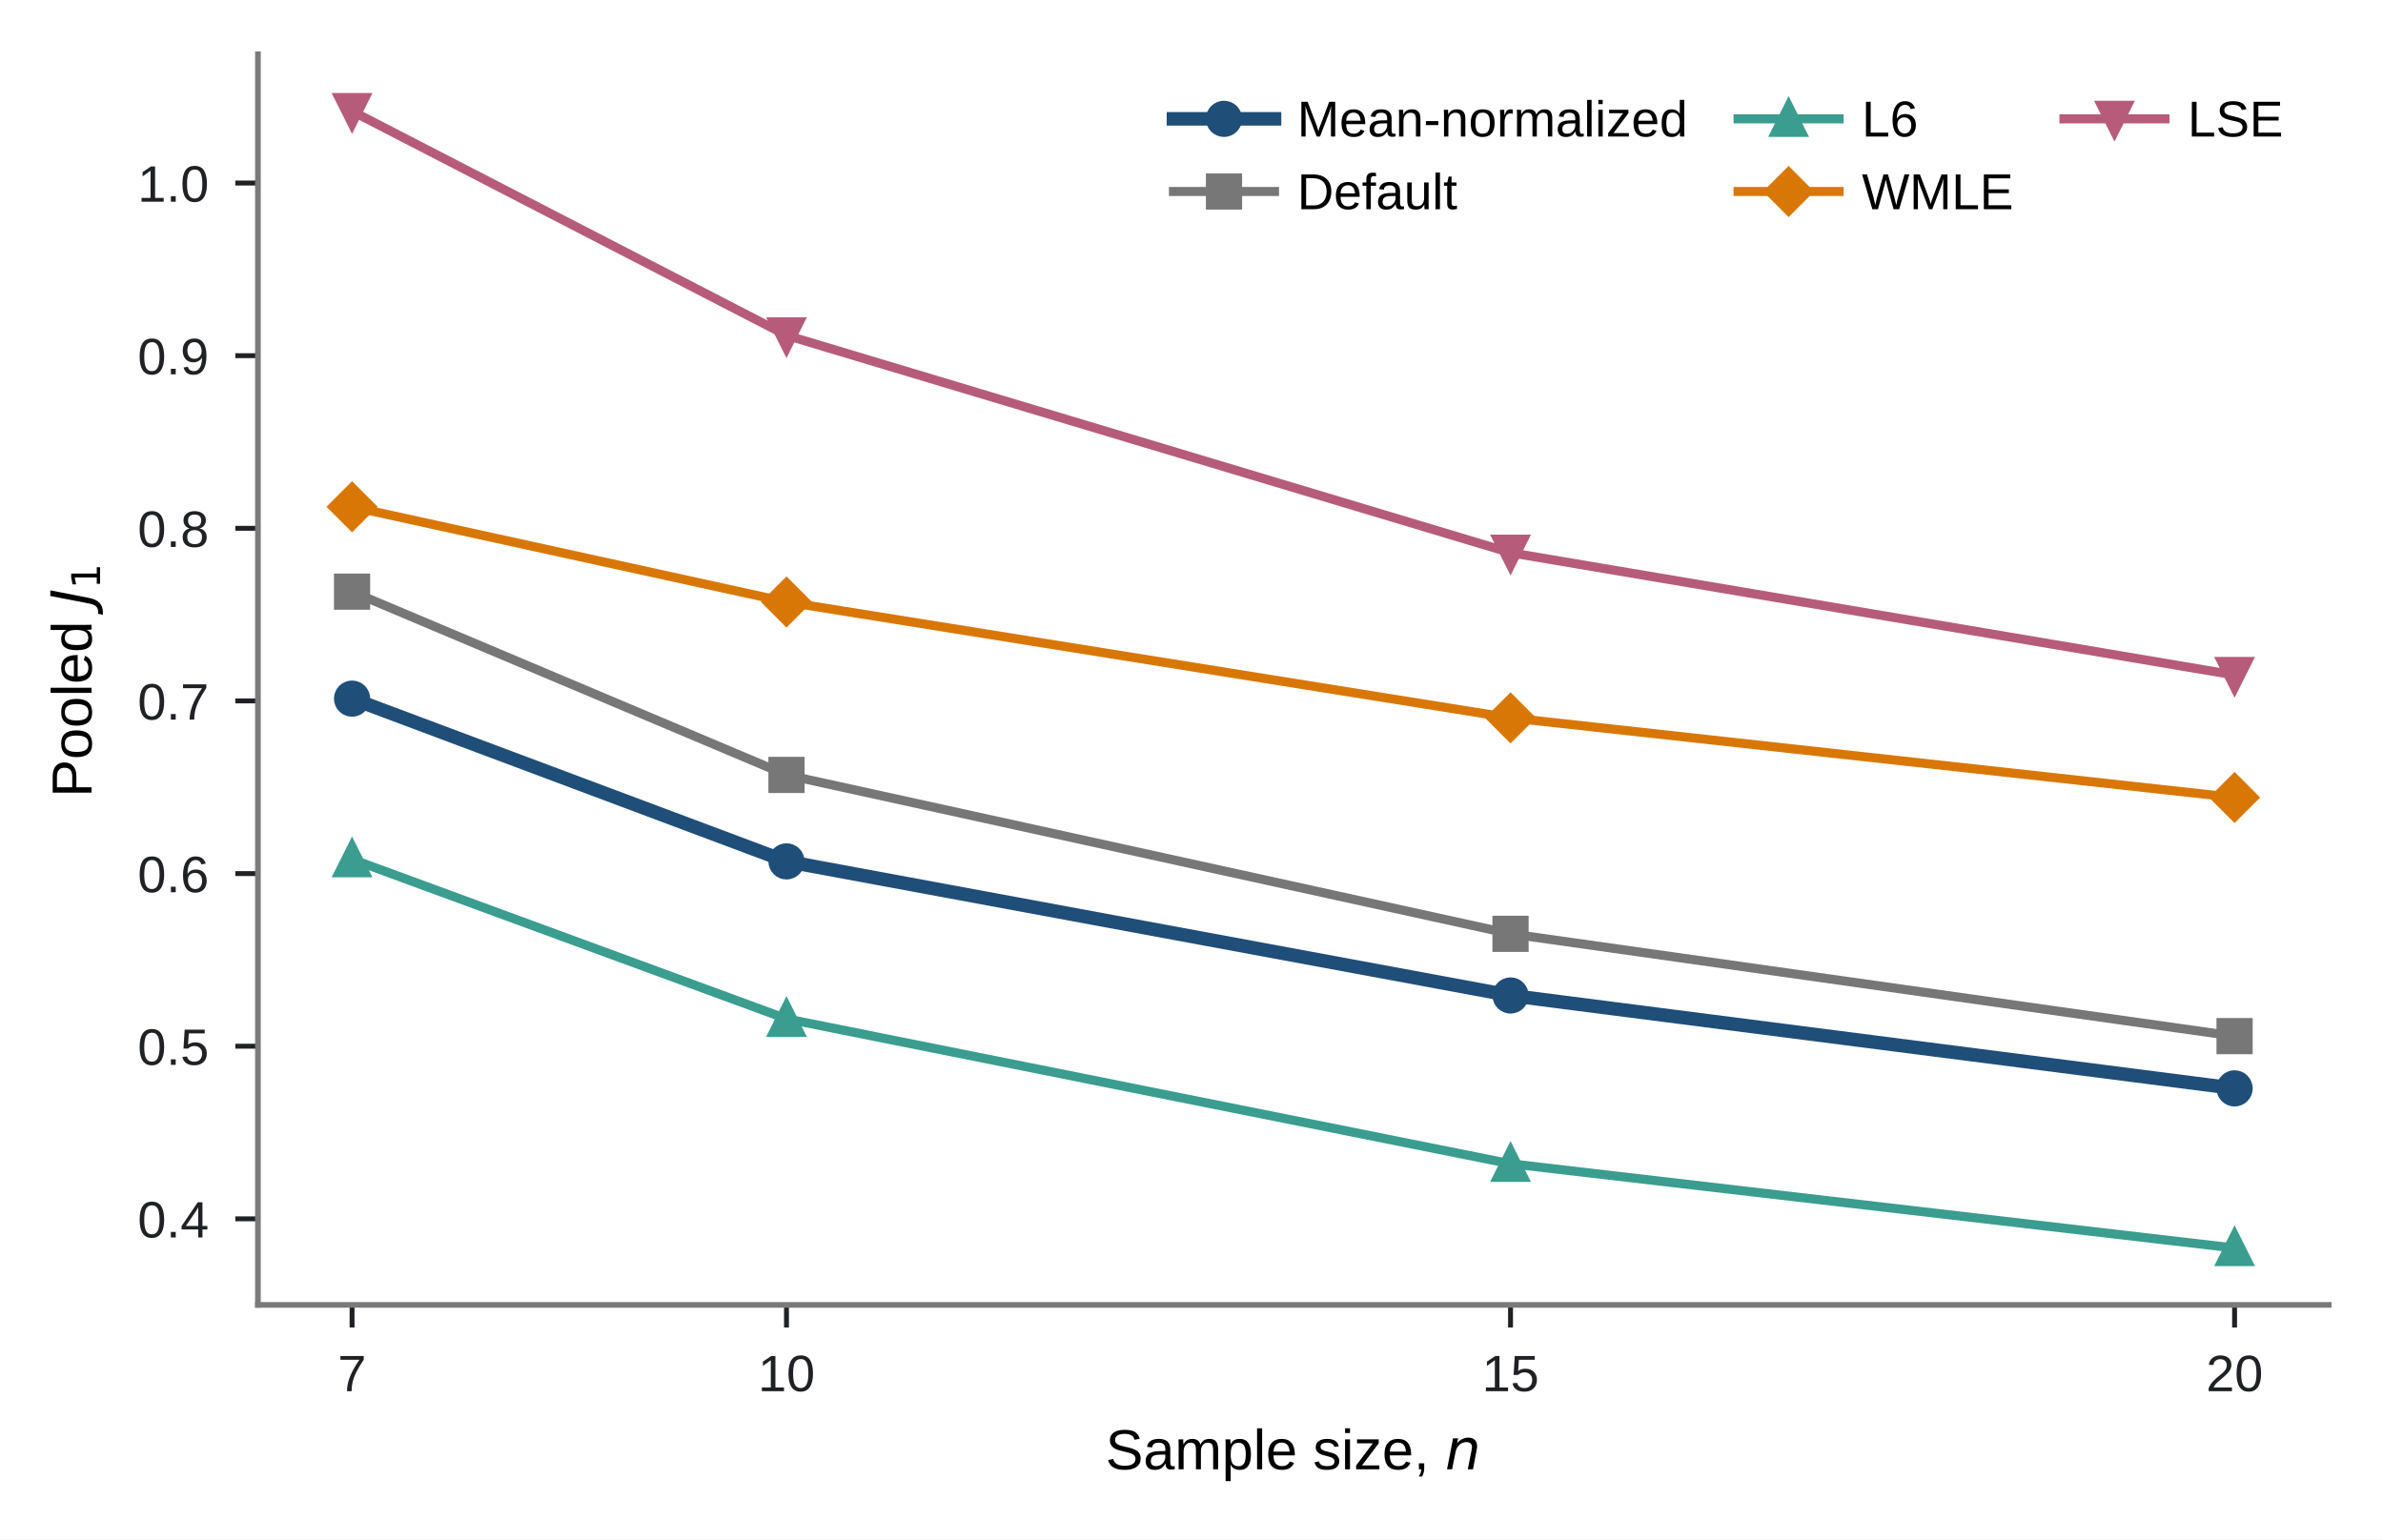
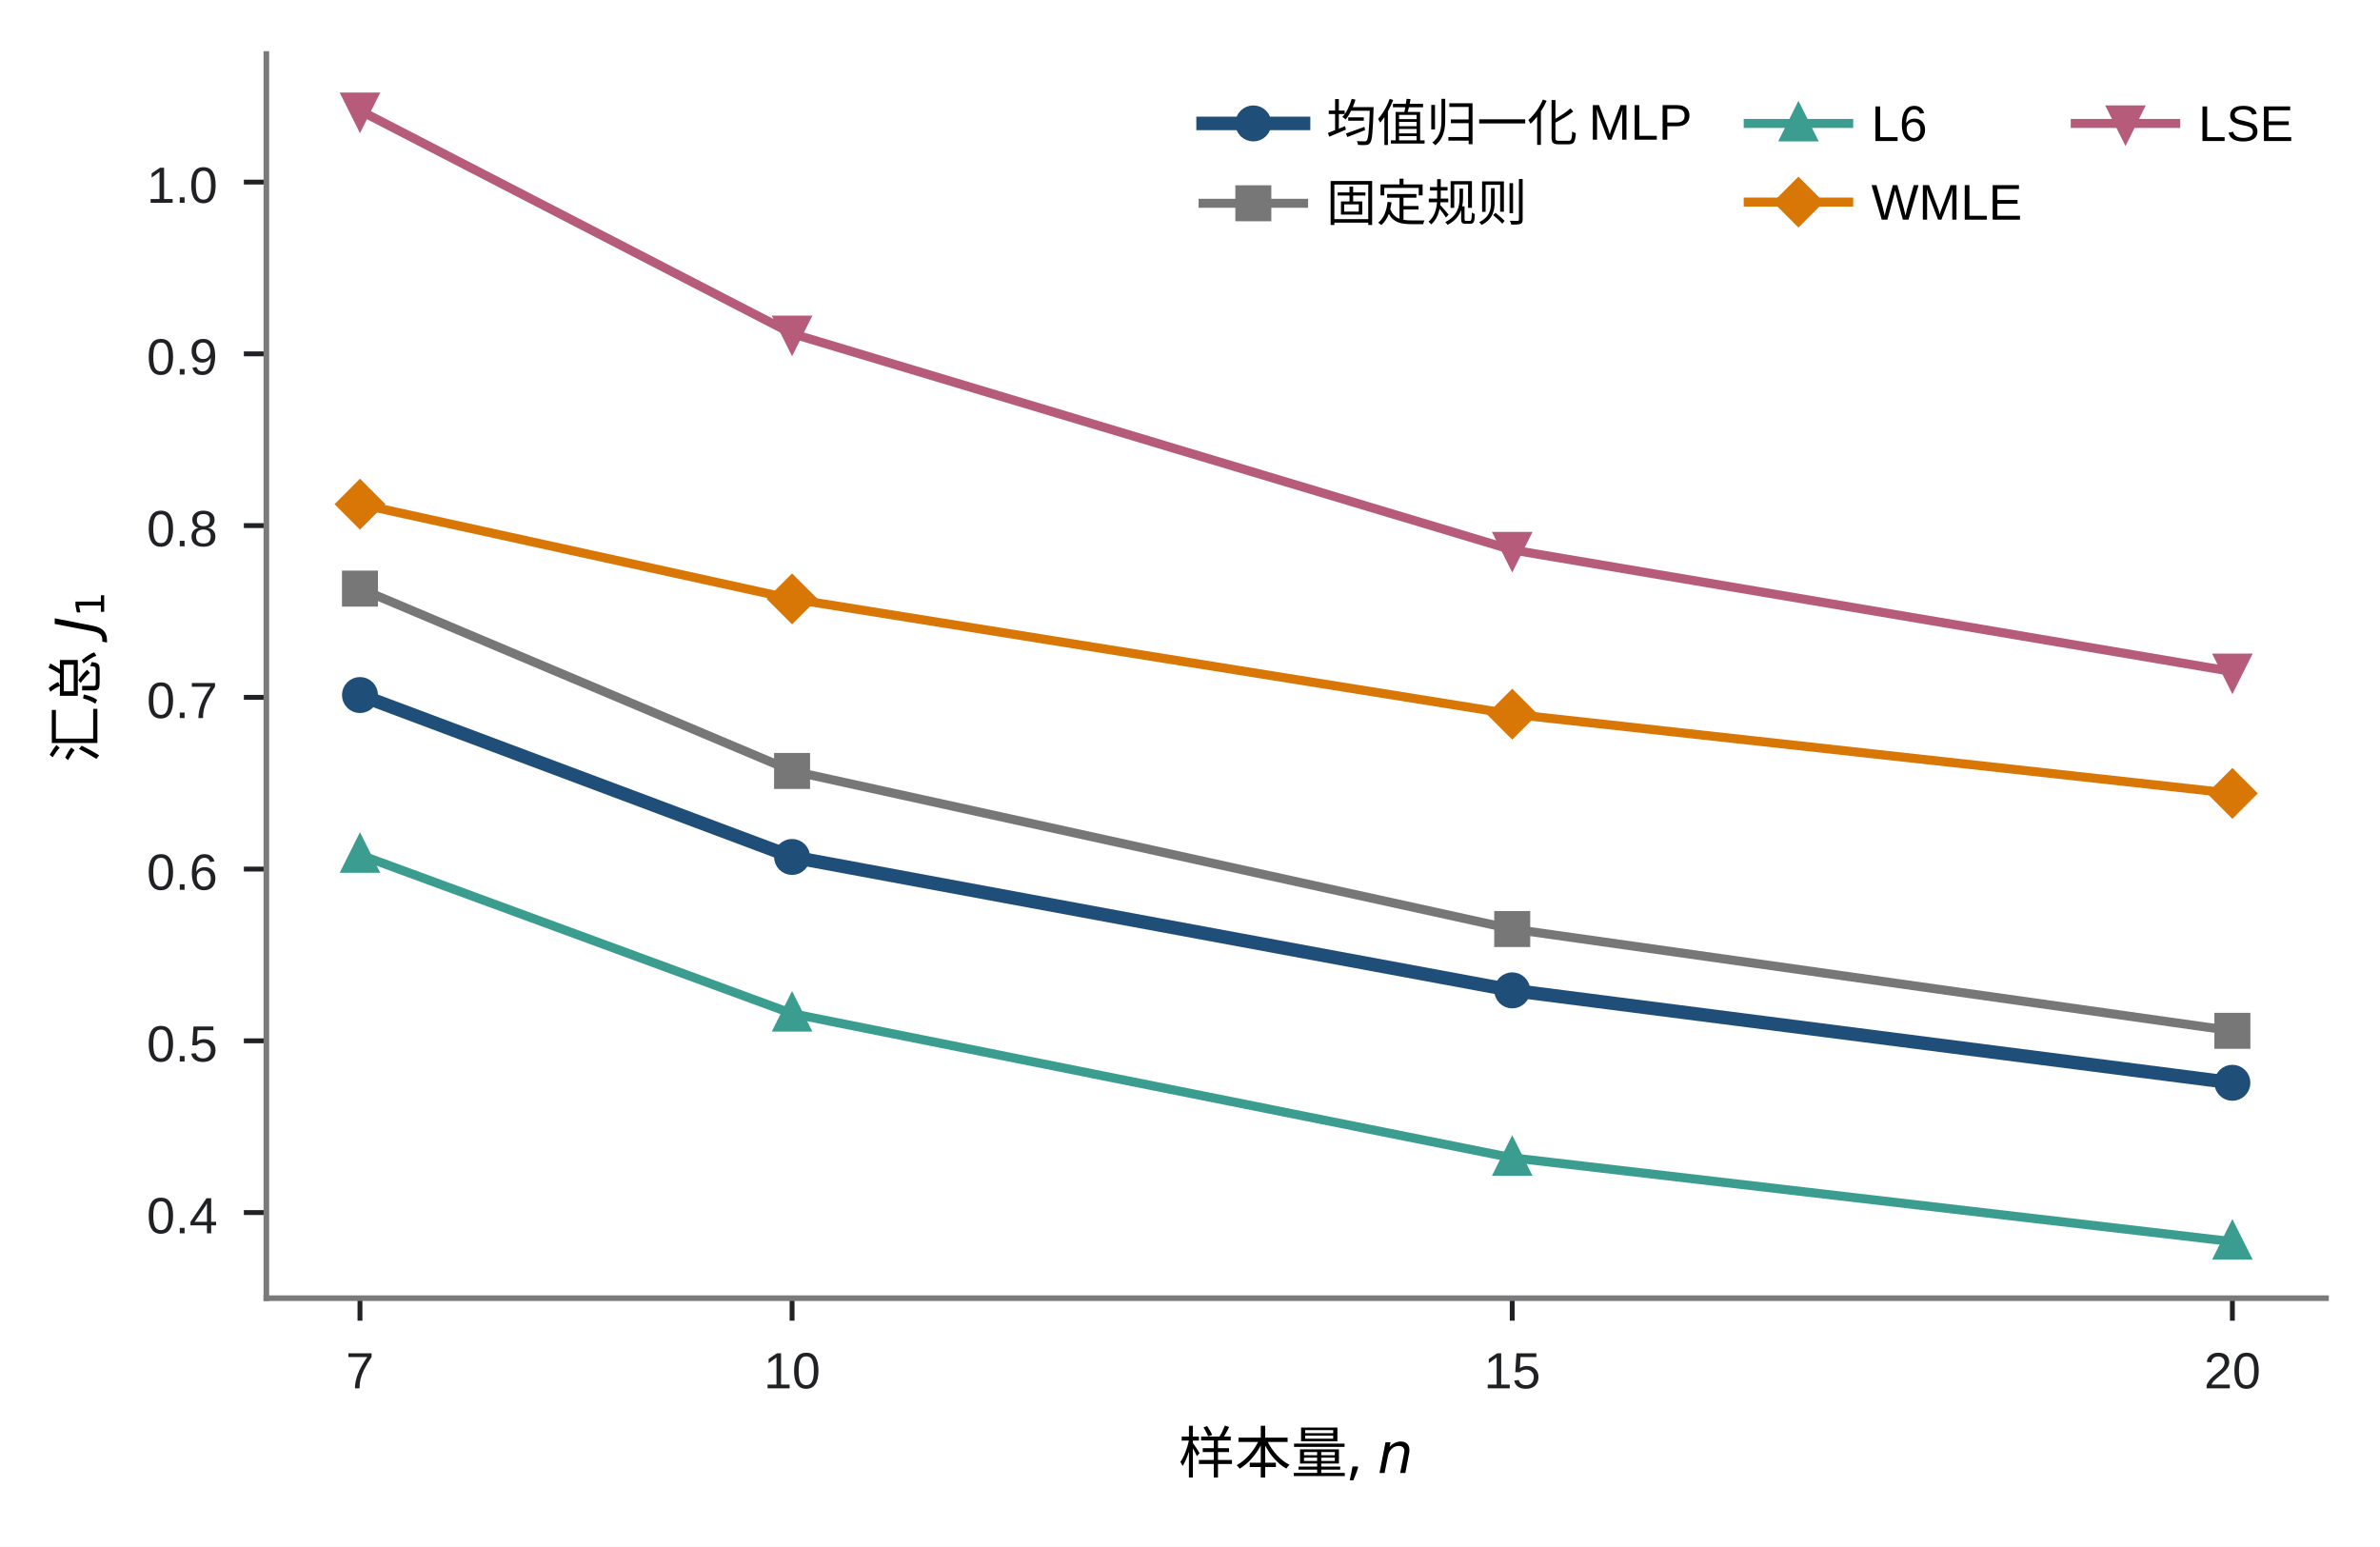
- <svg xmlns="http://www.w3.org/2000/svg" xmlns:xlink="http://www.w3.org/1999/xlink" width="316.012pt" height="204.218pt" viewBox="0 0 316.012 204.218" version="1.1">
+ <svg xmlns="http://www.w3.org/2000/svg" xmlns:xlink="http://www.w3.org/1999/xlink" width="317.319pt" height="206.229pt" viewBox="0 0 317.319 206.229" version="1.1">
  <defs>
    <style type="text/css">*{stroke-linejoin: round; stroke-linecap: butt}</style>
  </defs>
  <g id="figure_1">
    <g id="patch_1">
-       <path d="M 0 204.218 L 316.012 204.218 L 316.012 0 L 0 0 z " style="fill: #ffffff" />
+       <path d="M 0 206.229 L 317.319 206.229 L 317.319 0 L 0 0 z " style="fill: #ffffff" />
    </g>
    <g id="axes_1">
      <g id="patch_2">
-         <path d="M 34.205 173.083 L 308.812 173.083 L 308.812 7.2 L 34.205 7.2 z " style="fill: #ffffff" />
+         <path d="M 35.513 173.083 L 310.119 173.083 L 310.119 7.2 L 35.513 7.2 z " style="fill: #ffffff" />
      </g>
      <g id="matplotlib.axis_1">
        <g id="xtick_1">
          <g id="line2d_1">
            <defs>
-               <path id="m6850763431" d="M 0 0 L 0 3 " style="stroke: #202124; stroke-width: 0.65" />
+               <path id="m4ae55825b3" d="M 0 0 L 0 3 " style="stroke: #202124; stroke-width: 0.65" />
            </defs>
            <g>
-               <use xlink:href="#m6850763431" x="46.687" y="173.083" style="fill: #202124; stroke: #202124; stroke-width: 0.65" />
+               <use xlink:href="#m4ae55825b3" x="47.995" y="173.083" style="fill: #202124; stroke: #202124; stroke-width: 0.65" />
            </g>
          </g>
          <g id="text_1">
-             <text style="font-size: 6.8px; font-family: 'Arial', 'Helvetica', 'Microsoft YaHei', 'DejaVu Sans', sans-serif; text-anchor: middle; fill: #202124" x="46.687" y="184.534" transform="rotate(-0 46.68747 184.5341)">7</text>
+             <text style="font-size: 6.8px; font-family: 'Microsoft YaHei', 'Arial', 'DejaVu Sans', sans-serif; text-anchor: middle; fill: #202124" x="47.995" y="185.105" transform="rotate(-0 47.99518 185.1051)">7</text>
          </g>
        </g>
        <g id="xtick_2">
          <g id="line2d_2">
            <g>
-               <use xlink:href="#m6850763431" x="104.297" y="173.083" style="fill: #202124; stroke: #202124; stroke-width: 0.65" />
+               <use xlink:href="#m4ae55825b3" x="105.605" y="173.083" style="fill: #202124; stroke: #202124; stroke-width: 0.65" />
            </g>
          </g>
          <g id="text_2">
-             <text style="font-size: 6.8px; font-family: 'Arial', 'Helvetica', 'Microsoft YaHei', 'DejaVu Sans', sans-serif; text-anchor: middle; fill: #202124" x="104.297" y="184.534" transform="rotate(-0 104.2972 184.5341)">10</text>
+             <text style="font-size: 6.8px; font-family: 'Microsoft YaHei', 'Arial', 'DejaVu Sans', sans-serif; text-anchor: middle; fill: #202124" x="105.605" y="185.105" transform="rotate(-0 105.6049 185.1051)">10</text>
          </g>
        </g>
        <g id="xtick_3">
          <g id="line2d_3">
            <g>
-               <use xlink:href="#m6850763431" x="200.313" y="173.083" style="fill: #202124; stroke: #202124; stroke-width: 0.65" />
+               <use xlink:href="#m4ae55825b3" x="201.621" y="173.083" style="fill: #202124; stroke: #202124; stroke-width: 0.65" />
            </g>
          </g>
          <g id="text_3">
-             <text style="font-size: 6.8px; font-family: 'Arial', 'Helvetica', 'Microsoft YaHei', 'DejaVu Sans', sans-serif; text-anchor: middle; fill: #202124" x="200.313" y="184.534" transform="rotate(-0 200.3134 184.5341)">15</text>
+             <text style="font-size: 6.8px; font-family: 'Microsoft YaHei', 'Arial', 'DejaVu Sans', sans-serif; text-anchor: middle; fill: #202124" x="201.621" y="185.105" transform="rotate(-0 201.6211 185.1051)">15</text>
          </g>
        </g>
        <g id="xtick_4">
          <g id="line2d_4">
            <g>
-               <use xlink:href="#m6850763431" x="296.33" y="173.083" style="fill: #202124; stroke: #202124; stroke-width: 0.65" />
+               <use xlink:href="#m4ae55825b3" x="297.637" y="173.083" style="fill: #202124; stroke: #202124; stroke-width: 0.65" />
            </g>
          </g>
          <g id="text_4">
-             <text style="font-size: 6.8px; font-family: 'Arial', 'Helvetica', 'Microsoft YaHei', 'DejaVu Sans', sans-serif; text-anchor: middle; fill: #202124" x="296.33" y="184.534" transform="rotate(-0 296.3296 184.5341)">20</text>
+             <text style="font-size: 6.8px; font-family: 'Microsoft YaHei', 'Arial', 'DejaVu Sans', sans-serif; text-anchor: middle; fill: #202124" x="297.637" y="185.105" transform="rotate(-0 297.6373 185.1051)">20</text>
          </g>
        </g>
        <g id="text_5">
-           <g transform="translate(146.6085 195.4401)">
+           <g transform="translate(157.1412 197.1284)">
            <text>
-               <tspan x="0" y="-0.547" style="font-size: 7.5px; font-family: 'Arial'">S</tspan>
-               <tspan x="5.002" y="-0.547" style="font-size: 7.5px; font-family: 'Arial'">a</tspan>
-               <tspan x="9.174" y="-0.547" style="font-size: 7.5px; font-family: 'Arial'">m</tspan>
-               <tspan x="15.421" y="-0.547" style="font-size: 7.5px; font-family: 'Arial'">p</tspan>
-               <tspan x="19.592" y="-0.547" style="font-size: 7.5px; font-family: 'Arial'">l</tspan>
-               <tspan x="21.259" y="-0.547" style="font-size: 7.5px; font-family: 'Arial'">e</tspan>
-               <tspan x="25.43" y="-0.547" style="font-size: 7.5px; font-family: 'Arial'"> </tspan>
-               <tspan x="27.513" y="-0.547" style="font-size: 7.5px; font-family: 'Arial'">s</tspan>
-               <tspan x="31.263" y="-0.547" style="font-size: 7.5px; font-family: 'Arial'">i</tspan>
-               <tspan x="32.93" y="-0.547" style="font-size: 7.5px; font-family: 'Arial'">z</tspan>
-               <tspan x="36.68" y="-0.547" style="font-size: 7.5px; font-family: 'Arial'">e</tspan>
-               <tspan x="40.851" y="-0.547" style="font-size: 7.5px; font-family: 'Arial'">,</tspan>
-               <tspan x="42.935" y="-0.547" style="font-size: 7.5px; font-family: 'Arial'"> </tspan>
-               <tspan x="45.018" y="-0.547" style="font-style: oblique; font-size: 7.5px; font-family: 'DejaVu Sans'">n</tspan>
+               <tspan x="0" y="-0.734" style="font-size: 7.5px; font-family: 'Microsoft YaHei'">样</tspan>
+               <tspan x="7.5" y="-0.734" style="font-size: 7.5px; font-family: 'Microsoft YaHei'">本</tspan>
+               <tspan x="15" y="-0.734" style="font-size: 7.5px; font-family: 'Microsoft YaHei'">量</tspan>
+               <tspan x="22.5" y="-0.734" style="font-size: 7.5px; font-family: 'Microsoft YaHei'">,</tspan>
+               <tspan x="24.305" y="-0.734" style="font-size: 7.5px; font-family: 'Microsoft YaHei'"> </tspan>
+               <tspan x="26.525" y="-0.734" style="font-style: oblique; font-size: 7.5px; font-family: 'DejaVu Sans'">n</tspan>
            </text>
          </g>
        </g>
      </g>
      <g id="matplotlib.axis_2">
        <g id="ytick_1">
          <g id="line2d_5">
            <defs>
-               <path id="me2bc3b535b" d="M 0 0 L -3 0 " style="stroke: #202124; stroke-width: 0.65" />
+               <path id="m65adeda0c5" d="M 0 0 L -3 0 " style="stroke: #202124; stroke-width: 0.65" />
            </defs>
            <g>
-               <use xlink:href="#me2bc3b535b" x="34.205" y="161.67" style="fill: #202124; stroke: #202124; stroke-width: 0.65" />
+               <use xlink:href="#m65adeda0c5" x="35.513" y="161.67" style="fill: #202124; stroke: #202124; stroke-width: 0.65" />
            </g>
          </g>
          <g id="text_6">
-             <text style="font-size: 6.8px; font-family: 'Arial', 'Helvetica', 'Microsoft YaHei', 'DejaVu Sans', sans-serif; text-anchor: end; fill: #202124" x="27.705" y="164.145" transform="rotate(-0 27.70537 164.145)">0.4</text>
+             <text style="font-size: 6.8px; font-family: 'Microsoft YaHei', 'Arial', 'DejaVu Sans', sans-serif; text-anchor: end; fill: #202124" x="29.013" y="164.431" transform="rotate(-0 29.01307 164.4305)">0.4</text>
          </g>
        </g>
        <g id="ytick_2">
          <g id="line2d_6">
            <g>
-               <use xlink:href="#me2bc3b535b" x="34.205" y="138.771" style="fill: #202124; stroke: #202124; stroke-width: 0.65" />
+               <use xlink:href="#m65adeda0c5" x="35.513" y="138.771" style="fill: #202124; stroke: #202124; stroke-width: 0.65" />
            </g>
          </g>
          <g id="text_7">
-             <text style="font-size: 6.8px; font-family: 'Arial', 'Helvetica', 'Microsoft YaHei', 'DejaVu Sans', sans-serif; text-anchor: end; fill: #202124" x="27.705" y="141.246" transform="rotate(-0 27.70537 141.2464)">0.5</text>
+             <text style="font-size: 6.8px; font-family: 'Microsoft YaHei', 'Arial', 'DejaVu Sans', sans-serif; text-anchor: end; fill: #202124" x="29.013" y="141.532" transform="rotate(-0 29.01307 141.532)">0.5</text>
          </g>
        </g>
        <g id="ytick_3">
          <g id="line2d_7">
            <g>
-               <use xlink:href="#me2bc3b535b" x="34.205" y="115.873" style="fill: #202124; stroke: #202124; stroke-width: 0.65" />
+               <use xlink:href="#m65adeda0c5" x="35.513" y="115.873" style="fill: #202124; stroke: #202124; stroke-width: 0.65" />
            </g>
          </g>
          <g id="text_8">
-             <text style="font-size: 6.8px; font-family: 'Arial', 'Helvetica', 'Microsoft YaHei', 'DejaVu Sans', sans-serif; text-anchor: end; fill: #202124" x="27.705" y="118.348" transform="rotate(-0 27.70537 118.3479)">0.6</text>
+             <text style="font-size: 6.8px; font-family: 'Microsoft YaHei', 'Arial', 'DejaVu Sans', sans-serif; text-anchor: end; fill: #202124" x="29.013" y="118.633" transform="rotate(-0 29.01307 118.6334)">0.6</text>
          </g>
        </g>
        <g id="ytick_4">
          <g id="line2d_8">
            <g>
-               <use xlink:href="#me2bc3b535b" x="34.205" y="92.974" style="fill: #202124; stroke: #202124; stroke-width: 0.65" />
+               <use xlink:href="#m65adeda0c5" x="35.513" y="92.974" style="fill: #202124; stroke: #202124; stroke-width: 0.65" />
            </g>
          </g>
          <g id="text_9">
-             <text style="font-size: 6.8px; font-family: 'Arial', 'Helvetica', 'Microsoft YaHei', 'DejaVu Sans', sans-serif; text-anchor: end; fill: #202124" x="27.705" y="95.449" transform="rotate(-0 27.70537 95.44934)">0.7</text>
+             <text style="font-size: 6.8px; font-family: 'Microsoft YaHei', 'Arial', 'DejaVu Sans', sans-serif; text-anchor: end; fill: #202124" x="29.013" y="95.735" transform="rotate(-0 29.01307 95.73488)">0.7</text>
          </g>
        </g>
        <g id="ytick_5">
          <g id="line2d_9">
            <g>
-               <use xlink:href="#me2bc3b535b" x="34.205" y="70.075" style="fill: #202124; stroke: #202124; stroke-width: 0.65" />
+               <use xlink:href="#m65adeda0c5" x="35.513" y="70.075" style="fill: #202124; stroke: #202124; stroke-width: 0.65" />
            </g>
          </g>
          <g id="text_10">
-             <text style="font-size: 6.8px; font-family: 'Arial', 'Helvetica', 'Microsoft YaHei', 'DejaVu Sans', sans-serif; text-anchor: end; fill: #202124" x="27.705" y="72.551" transform="rotate(-0 27.70537 72.55079)">0.8</text>
+             <text style="font-size: 6.8px; font-family: 'Microsoft YaHei', 'Arial', 'DejaVu Sans', sans-serif; text-anchor: end; fill: #202124" x="29.013" y="72.836" transform="rotate(-0 29.01307 72.83633)">0.8</text>
          </g>
        </g>
        <g id="ytick_6">
          <g id="line2d_10">
            <g>
-               <use xlink:href="#me2bc3b535b" x="34.205" y="47.177" style="fill: #202124; stroke: #202124; stroke-width: 0.65" />
+               <use xlink:href="#m65adeda0c5" x="35.513" y="47.177" style="fill: #202124; stroke: #202124; stroke-width: 0.65" />
            </g>
          </g>
          <g id="text_11">
-             <text style="font-size: 6.8px; font-family: 'Arial', 'Helvetica', 'Microsoft YaHei', 'DejaVu Sans', sans-serif; text-anchor: end; fill: #202124" x="27.705" y="49.652" transform="rotate(-0 27.70537 49.65223)">0.9</text>
+             <text style="font-size: 6.8px; font-family: 'Microsoft YaHei', 'Arial', 'DejaVu Sans', sans-serif; text-anchor: end; fill: #202124" x="29.013" y="49.938" transform="rotate(-0 29.01307 49.93778)">0.9</text>
          </g>
        </g>
        <g id="ytick_7">
          <g id="line2d_11">
            <g>
-               <use xlink:href="#me2bc3b535b" x="34.205" y="24.278" style="fill: #202124; stroke: #202124; stroke-width: 0.65" />
+               <use xlink:href="#m65adeda0c5" x="35.513" y="24.278" style="fill: #202124; stroke: #202124; stroke-width: 0.65" />
            </g>
          </g>
          <g id="text_12">
-             <text style="font-size: 6.8px; font-family: 'Arial', 'Helvetica', 'Microsoft YaHei', 'DejaVu Sans', sans-serif; text-anchor: end; fill: #202124" x="27.705" y="26.754" transform="rotate(-0 27.70537 26.75368)">1.0</text>
+             <text style="font-size: 6.8px; font-family: 'Microsoft YaHei', 'Arial', 'DejaVu Sans', sans-serif; text-anchor: end; fill: #202124" x="29.013" y="27.039" transform="rotate(-0 29.01307 27.03923)">1.0</text>
          </g>
        </g>
        <g id="text_13">
-           <g transform="translate(12.675 105.7417) rotate(-90)">
+           <g transform="translate(13.5 101.6542) rotate(-90)">
            <text>
-               <tspan x="0" y="-0.531" style="font-size: 7.5px; font-family: 'Arial'">P</tspan>
-               <tspan x="5.002" y="-0.531" style="font-size: 7.5px; font-family: 'Arial'">o</tspan>
-               <tspan x="9.174" y="-0.531" style="font-size: 7.5px; font-family: 'Arial'">o</tspan>
-               <tspan x="13.345" y="-0.531" style="font-size: 7.5px; font-family: 'Arial'">l</tspan>
-               <tspan x="15.011" y="-0.531" style="font-size: 7.5px; font-family: 'Arial'">e</tspan>
-               <tspan x="19.182" y="-0.531" style="font-size: 7.5px; font-family: 'Arial'">d</tspan>
-               <tspan x="23.353" y="-0.531" style="font-size: 7.5px; font-family: 'Arial'"> </tspan>
-               <tspan x="25.437" y="-0.531" style="font-style: oblique; font-size: 7.5px; font-family: 'DejaVu Sans'">J</tspan>
-               <tspan x="27.649" y="0.594" style="font-size: 5.25px; font-family: 'DejaVu Sans'">1</tspan>
+               <tspan x="0" y="-0.734" style="font-size: 7.5px; font-family: 'Microsoft YaHei'">汇</tspan>
+               <tspan x="7.5" y="-0.734" style="font-size: 7.5px; font-family: 'Microsoft YaHei'">总</tspan>
+               <tspan x="15" y="-0.734" style="font-size: 7.5px; font-family: 'Microsoft YaHei'"> </tspan>
+               <tspan x="17.219" y="-0.734" style="font-style: oblique; font-size: 7.5px; font-family: 'DejaVu Sans'">J</tspan>
+               <tspan x="19.431" y="0.391" style="font-size: 5.25px; font-family: 'DejaVu Sans'">1</tspan>
            </text>
          </g>
        </g>
      </g>
      <g id="line2d_12">
-         <path d="M 46.687 92.668 L 104.297 114.255 L 200.313 132.043 L 296.33 144.366 " clip-path="url(#paba7c70700)" style="fill: none; stroke: #1f4e79; stroke-width: 1.8; stroke-linecap: square" />
-         <defs>
-           <path id="m86a1eb51b3" d="M 0 1.9 C 0.504 1.9 0.987 1.7 1.344 1.344 C 1.7 0.987 1.9 0.504 1.9 0 C 1.9 -0.504 1.7 -0.987 1.344 -1.344 C 0.987 -1.7 0.504 -1.9 0 -1.9 C -0.504 -1.9 -0.987 -1.7 -1.344 -1.344 C -1.7 -0.987 -1.9 -0.504 -1.9 0 C -1.9 0.504 -1.7 0.987 -1.344 1.344 C -0.987 1.7 -0.504 1.9 0 1.9 z " style="stroke: #1f4e79" />
-         </defs>
-         <g clip-path="url(#paba7c70700)">
-           <use xlink:href="#m86a1eb51b3" x="46.687" y="92.668" style="fill: #1f4e79; stroke: #1f4e79" />
-           <use xlink:href="#m86a1eb51b3" x="104.297" y="114.255" style="fill: #1f4e79; stroke: #1f4e79" />
-           <use xlink:href="#m86a1eb51b3" x="200.313" y="132.043" style="fill: #1f4e79; stroke: #1f4e79" />
-           <use xlink:href="#m86a1eb51b3" x="296.33" y="144.366" style="fill: #1f4e79; stroke: #1f4e79" />
+         <path d="M 47.995 92.668 L 105.605 114.255 L 201.621 132.043 L 297.637 144.366 " clip-path="url(#p0f9efecdbd)" style="fill: none; stroke: #1f4e79; stroke-width: 1.8; stroke-linecap: square" />
+         <defs>
+           <path id="m3aeeb606ef" d="M 0 1.9 C 0.504 1.9 0.987 1.7 1.344 1.344 C 1.7 0.987 1.9 0.504 1.9 0 C 1.9 -0.504 1.7 -0.987 1.344 -1.344 C 0.987 -1.7 0.504 -1.9 0 -1.9 C -0.504 -1.9 -0.987 -1.7 -1.344 -1.344 C -1.7 -0.987 -1.9 -0.504 -1.9 0 C -1.9 0.504 -1.7 0.987 -1.344 1.344 C -0.987 1.7 -0.504 1.9 0 1.9 z " style="stroke: #1f4e79" />
+         </defs>
+         <g clip-path="url(#p0f9efecdbd)">
+           <use xlink:href="#m3aeeb606ef" x="47.995" y="92.668" style="fill: #1f4e79; stroke: #1f4e79" />
+           <use xlink:href="#m3aeeb606ef" x="105.605" y="114.255" style="fill: #1f4e79; stroke: #1f4e79" />
+           <use xlink:href="#m3aeeb606ef" x="201.621" y="132.043" style="fill: #1f4e79; stroke: #1f4e79" />
+           <use xlink:href="#m3aeeb606ef" x="297.637" y="144.366" style="fill: #1f4e79; stroke: #1f4e79" />
        </g>
      </g>
      <g id="line2d_13">
-         <path d="M 46.687 78.477 L 104.297 102.789 L 200.313 123.867 L 296.33 137.435 " clip-path="url(#paba7c70700)" style="fill: none; stroke: #777777; stroke-width: 1.2; stroke-linecap: square" />
-         <defs>
-           <path id="mc1ae211513" d="M -1.9 1.9 L 1.9 1.9 L 1.9 -1.9 L -1.9 -1.9 z " style="stroke: #777777; stroke-linejoin: miter" />
-         </defs>
-         <g clip-path="url(#paba7c70700)">
-           <use xlink:href="#mc1ae211513" x="46.687" y="78.477" style="fill: #777777; stroke: #777777; stroke-linejoin: miter" />
-           <use xlink:href="#mc1ae211513" x="104.297" y="102.789" style="fill: #777777; stroke: #777777; stroke-linejoin: miter" />
-           <use xlink:href="#mc1ae211513" x="200.313" y="123.867" style="fill: #777777; stroke: #777777; stroke-linejoin: miter" />
-           <use xlink:href="#mc1ae211513" x="296.33" y="137.435" style="fill: #777777; stroke: #777777; stroke-linejoin: miter" />
+         <path d="M 47.995 78.477 L 105.605 102.789 L 201.621 123.867 L 297.637 137.435 " clip-path="url(#p0f9efecdbd)" style="fill: none; stroke: #777777; stroke-width: 1.2; stroke-linecap: square" />
+         <defs>
+           <path id="m0a397ee69d" d="M -1.9 1.9 L 1.9 1.9 L 1.9 -1.9 L -1.9 -1.9 z " style="stroke: #777777; stroke-linejoin: miter" />
+         </defs>
+         <g clip-path="url(#p0f9efecdbd)">
+           <use xlink:href="#m0a397ee69d" x="47.995" y="78.477" style="fill: #777777; stroke: #777777; stroke-linejoin: miter" />
+           <use xlink:href="#m0a397ee69d" x="105.605" y="102.789" style="fill: #777777; stroke: #777777; stroke-linejoin: miter" />
+           <use xlink:href="#m0a397ee69d" x="201.621" y="123.867" style="fill: #777777; stroke: #777777; stroke-linejoin: miter" />
+           <use xlink:href="#m0a397ee69d" x="297.637" y="137.435" style="fill: #777777; stroke: #777777; stroke-linejoin: miter" />
        </g>
      </g>
      <g id="line2d_14">
-         <path d="M 46.687 113.971 L 104.297 135.14 L 200.313 154.367 L 296.33 165.543 " clip-path="url(#paba7c70700)" style="fill: none; stroke: #3a9d8f; stroke-width: 1.2; stroke-linecap: square" />
-         <defs>
-           <path id="m318fbd0ee8" d="M 0 -1.9 L -1.9 1.9 L 1.9 1.9 z " style="stroke: #3a9d8f; stroke-linejoin: miter" />
-         </defs>
-         <g clip-path="url(#paba7c70700)">
-           <use xlink:href="#m318fbd0ee8" x="46.687" y="113.971" style="fill: #3a9d8f; stroke: #3a9d8f; stroke-linejoin: miter" />
-           <use xlink:href="#m318fbd0ee8" x="104.297" y="135.14" style="fill: #3a9d8f; stroke: #3a9d8f; stroke-linejoin: miter" />
-           <use xlink:href="#m318fbd0ee8" x="200.313" y="154.367" style="fill: #3a9d8f; stroke: #3a9d8f; stroke-linejoin: miter" />
-           <use xlink:href="#m318fbd0ee8" x="296.33" y="165.543" style="fill: #3a9d8f; stroke: #3a9d8f; stroke-linejoin: miter" />
+         <path d="M 47.995 113.971 L 105.605 135.14 L 201.621 154.367 L 297.637 165.543 " clip-path="url(#p0f9efecdbd)" style="fill: none; stroke: #3a9d8f; stroke-width: 1.2; stroke-linecap: square" />
+         <defs>
+           <path id="mf837028230" d="M 0 -1.9 L -1.9 1.9 L 1.9 1.9 z " style="stroke: #3a9d8f; stroke-linejoin: miter" />
+         </defs>
+         <g clip-path="url(#p0f9efecdbd)">
+           <use xlink:href="#mf837028230" x="47.995" y="113.971" style="fill: #3a9d8f; stroke: #3a9d8f; stroke-linejoin: miter" />
+           <use xlink:href="#mf837028230" x="105.605" y="135.14" style="fill: #3a9d8f; stroke: #3a9d8f; stroke-linejoin: miter" />
+           <use xlink:href="#mf837028230" x="201.621" y="154.367" style="fill: #3a9d8f; stroke: #3a9d8f; stroke-linejoin: miter" />
+           <use xlink:href="#mf837028230" x="297.637" y="165.543" style="fill: #3a9d8f; stroke: #3a9d8f; stroke-linejoin: miter" />
        </g>
      </g>
      <g id="line2d_15">
-         <path d="M 46.687 67.22 L 104.297 79.848 L 200.313 95.22 L 296.33 105.781 " clip-path="url(#paba7c70700)" style="fill: none; stroke: #d97706; stroke-width: 1.2; stroke-linecap: square" />
-         <defs>
-           <path id="mf4d889392b" d="M 0 2.687 L 2.687 0 L 0 -2.687 L -2.687 0 z " style="stroke: #d97706; stroke-linejoin: miter" />
-         </defs>
-         <g clip-path="url(#paba7c70700)">
-           <use xlink:href="#mf4d889392b" x="46.687" y="67.22" style="fill: #d97706; stroke: #d97706; stroke-linejoin: miter" />
-           <use xlink:href="#mf4d889392b" x="104.297" y="79.848" style="fill: #d97706; stroke: #d97706; stroke-linejoin: miter" />
-           <use xlink:href="#mf4d889392b" x="200.313" y="95.22" style="fill: #d97706; stroke: #d97706; stroke-linejoin: miter" />
-           <use xlink:href="#mf4d889392b" x="296.33" y="105.781" style="fill: #d97706; stroke: #d97706; stroke-linejoin: miter" />
+         <path d="M 47.995 67.22 L 105.605 79.848 L 201.621 95.22 L 297.637 105.781 " clip-path="url(#p0f9efecdbd)" style="fill: none; stroke: #d97706; stroke-width: 1.2; stroke-linecap: square" />
+         <defs>
+           <path id="mfb495a4e79" d="M 0 2.687 L 2.687 0 L 0 -2.687 L -2.687 0 z " style="stroke: #d97706; stroke-linejoin: miter" />
+         </defs>
+         <g clip-path="url(#p0f9efecdbd)">
+           <use xlink:href="#mfb495a4e79" x="47.995" y="67.22" style="fill: #d97706; stroke: #d97706; stroke-linejoin: miter" />
+           <use xlink:href="#mfb495a4e79" x="105.605" y="79.848" style="fill: #d97706; stroke: #d97706; stroke-linejoin: miter" />
+           <use xlink:href="#mfb495a4e79" x="201.621" y="95.22" style="fill: #d97706; stroke: #d97706; stroke-linejoin: miter" />
+           <use xlink:href="#mfb495a4e79" x="297.637" y="105.781" style="fill: #d97706; stroke: #d97706; stroke-linejoin: miter" />
        </g>
      </g>
      <g id="line2d_16">
-         <path d="M 46.687 14.74 L 104.297 44.481 L 200.313 73.317 L 296.33 89.537 " clip-path="url(#paba7c70700)" style="fill: none; stroke: #b65c7a; stroke-width: 1.2; stroke-linecap: square" />
-         <defs>
-           <path id="m8bcbb6a064" d="M -0 1.9 L 1.9 -1.9 L -1.9 -1.9 z " style="stroke: #b65c7a; stroke-linejoin: miter" />
-         </defs>
-         <g clip-path="url(#paba7c70700)">
-           <use xlink:href="#m8bcbb6a064" x="46.687" y="14.74" style="fill: #b65c7a; stroke: #b65c7a; stroke-linejoin: miter" />
-           <use xlink:href="#m8bcbb6a064" x="104.297" y="44.481" style="fill: #b65c7a; stroke: #b65c7a; stroke-linejoin: miter" />
-           <use xlink:href="#m8bcbb6a064" x="200.313" y="73.317" style="fill: #b65c7a; stroke: #b65c7a; stroke-linejoin: miter" />
-           <use xlink:href="#m8bcbb6a064" x="296.33" y="89.537" style="fill: #b65c7a; stroke: #b65c7a; stroke-linejoin: miter" />
+         <path d="M 47.995 14.74 L 105.605 44.481 L 201.621 73.317 L 297.637 89.537 " clip-path="url(#p0f9efecdbd)" style="fill: none; stroke: #b65c7a; stroke-width: 1.2; stroke-linecap: square" />
+         <defs>
+           <path id="m6e0a75466e" d="M -0 1.9 L 1.9 -1.9 L -1.9 -1.9 z " style="stroke: #b65c7a; stroke-linejoin: miter" />
+         </defs>
+         <g clip-path="url(#p0f9efecdbd)">
+           <use xlink:href="#m6e0a75466e" x="47.995" y="14.74" style="fill: #b65c7a; stroke: #b65c7a; stroke-linejoin: miter" />
+           <use xlink:href="#m6e0a75466e" x="105.605" y="44.481" style="fill: #b65c7a; stroke: #b65c7a; stroke-linejoin: miter" />
+           <use xlink:href="#m6e0a75466e" x="201.621" y="73.317" style="fill: #b65c7a; stroke: #b65c7a; stroke-linejoin: miter" />
+           <use xlink:href="#m6e0a75466e" x="297.637" y="89.537" style="fill: #b65c7a; stroke: #b65c7a; stroke-linejoin: miter" />
        </g>
      </g>
      <g id="patch_3">
-         <path d="M 34.205 173.083 L 34.205 7.2 " style="fill: none; stroke: #7a7a7a; stroke-width: 0.75; stroke-linejoin: miter; stroke-linecap: square" />
+         <path d="M 35.513 173.083 L 35.513 7.2 " style="fill: none; stroke: #7a7a7a; stroke-width: 0.75; stroke-linejoin: miter; stroke-linecap: square" />
      </g>
      <g id="patch_4">
-         <path d="M 34.205 173.083 L 308.812 173.083 " style="fill: none; stroke: #7a7a7a; stroke-width: 0.75; stroke-linejoin: miter; stroke-linecap: square" />
+         <path d="M 35.513 173.083 L 310.119 173.083 " style="fill: none; stroke: #7a7a7a; stroke-width: 0.75; stroke-linejoin: miter; stroke-linecap: square" />
      </g>
      <g id="legend_1">
        <g id="line2d_17">
-           <path d="M 155.615 15.763 L 162.315 15.763 L 169.015 15.763 " style="fill: none; stroke: #1f4e79; stroke-width: 1.8; stroke-linecap: square" />
-           <g>
-             <use xlink:href="#m86a1eb51b3" x="162.315" y="15.763" style="fill: #1f4e79; stroke: #1f4e79" />
+           <path d="M 160.403 16.456 L 167.103 16.456 L 173.803 16.456 " style="fill: none; stroke: #1f4e79; stroke-width: 1.8; stroke-linecap: square" />
+           <g>
+             <use xlink:href="#m3aeeb606ef" x="167.103" y="16.456" style="fill: #1f4e79; stroke: #1f4e79" />
          </g>
        </g>
        <g id="text_14">
-           <text style="font-size: 6.7px; font-family: 'Arial', 'Helvetica', 'Microsoft YaHei', 'DejaVu Sans', sans-serif; text-anchor: start" x="172.03" y="18.108" transform="rotate(-0 172.0301 18.10778)">Mean-normalized</text>
+           <text style="font-size: 6.7px; font-family: 'Microsoft YaHei', 'Arial', 'DejaVu Sans', sans-serif; text-anchor: start" x="176.818" y="18.801" transform="rotate(-0 176.8176 18.80147)">均值归一化 MLP</text>
        </g>
        <g id="line2d_18">
-           <path d="M 155.615 25.401 L 162.315 25.401 L 169.015 25.401 " style="fill: none; stroke: #777777; stroke-width: 1.2; stroke-linecap: square" />
-           <g>
-             <use xlink:href="#mc1ae211513" x="162.315" y="25.401" style="fill: #777777; stroke: #777777; stroke-linejoin: miter" />
+           <path d="M 160.403 27.102 L 167.103 27.102 L 173.803 27.102 " style="fill: none; stroke: #777777; stroke-width: 1.2; stroke-linecap: square" />
+           <g>
+             <use xlink:href="#m0a397ee69d" x="167.103" y="27.102" style="fill: #777777; stroke: #777777; stroke-linejoin: miter" />
          </g>
        </g>
        <g id="text_15">
-           <text style="font-size: 6.7px; font-family: 'Arial', 'Helvetica', 'Microsoft YaHei', 'DejaVu Sans', sans-serif; text-anchor: start" x="172.03" y="27.746" transform="rotate(-0 172.0301 27.74558)">Default</text>
+           <text style="font-size: 6.7px; font-family: 'Microsoft YaHei', 'Arial', 'DejaVu Sans', sans-serif; text-anchor: start" x="176.818" y="29.447" transform="rotate(-0 176.8176 29.44701)">固定规则</text>
        </g>
        <g id="line2d_19">
-           <path d="M 230.488 15.763 L 237.188 15.763 L 243.888 15.763 " style="fill: none; stroke: #3a9d8f; stroke-width: 1.2; stroke-linecap: square" />
-           <g>
-             <use xlink:href="#m318fbd0ee8" x="237.188" y="15.763" style="fill: #3a9d8f; stroke: #3a9d8f; stroke-linejoin: miter" />
+           <path d="M 233.084 16.456 L 239.784 16.456 L 246.484 16.456 " style="fill: none; stroke: #3a9d8f; stroke-width: 1.2; stroke-linecap: square" />
+           <g>
+             <use xlink:href="#mf837028230" x="239.784" y="16.456" style="fill: #3a9d8f; stroke: #3a9d8f; stroke-linejoin: miter" />
          </g>
        </g>
        <g id="text_16">
-           <text style="font-size: 6.7px; font-family: 'Arial', 'Helvetica', 'Microsoft YaHei', 'DejaVu Sans', sans-serif; text-anchor: start" x="246.903" y="18.108" transform="rotate(-0 246.9026 18.10778)">L6</text>
+           <text style="font-size: 6.7px; font-family: 'Microsoft YaHei', 'Arial', 'DejaVu Sans', sans-serif; text-anchor: start" x="249.499" y="18.801" transform="rotate(-0 249.499 18.80147)">L6</text>
        </g>
        <g id="line2d_20">
-           <path d="M 230.488 25.401 L 237.188 25.401 L 243.888 25.401 " style="fill: none; stroke: #d97706; stroke-width: 1.2; stroke-linecap: square" />
-           <g>
-             <use xlink:href="#mf4d889392b" x="237.188" y="25.401" style="fill: #d97706; stroke: #d97706; stroke-linejoin: miter" />
+           <path d="M 233.084 26.945 L 239.784 26.945 L 246.484 26.945 " style="fill: none; stroke: #d97706; stroke-width: 1.2; stroke-linecap: square" />
+           <g>
+             <use xlink:href="#mfb495a4e79" x="239.784" y="26.945" style="fill: #d97706; stroke: #d97706; stroke-linejoin: miter" />
          </g>
        </g>
        <g id="text_17">
-           <text style="font-size: 6.7px; font-family: 'Arial', 'Helvetica', 'Microsoft YaHei', 'DejaVu Sans', sans-serif; text-anchor: start" x="246.903" y="27.746" transform="rotate(-0 246.9026 27.74558)">WMLE</text>
+           <text style="font-size: 6.7px; font-family: 'Microsoft YaHei', 'Arial', 'DejaVu Sans', sans-serif; text-anchor: start" x="249.499" y="29.29" transform="rotate(-0 249.499 29.28985)">WMLE</text>
        </g>
        <g id="line2d_21">
-           <path d="M 273.703 15.763 L 280.403 15.763 L 287.103 15.763 " style="fill: none; stroke: #b65c7a; stroke-width: 1.2; stroke-linecap: square" />
-           <g>
-             <use xlink:href="#m8bcbb6a064" x="280.403" y="15.763" style="fill: #b65c7a; stroke: #b65c7a; stroke-linejoin: miter" />
+           <path d="M 276.685 16.456 L 283.385 16.456 L 290.085 16.456 " style="fill: none; stroke: #b65c7a; stroke-width: 1.2; stroke-linecap: square" />
+           <g>
+             <use xlink:href="#m6e0a75466e" x="283.385" y="16.456" style="fill: #b65c7a; stroke: #b65c7a; stroke-linejoin: miter" />
          </g>
        </g>
        <g id="text_18">
-           <text style="font-size: 6.7px; font-family: 'Arial', 'Helvetica', 'Microsoft YaHei', 'DejaVu Sans', sans-serif; text-anchor: start" x="290.118" y="18.108" transform="rotate(-0 290.1176 18.10778)">LSE</text>
+           <text style="font-size: 6.7px; font-family: 'Microsoft YaHei', 'Arial', 'DejaVu Sans', sans-serif; text-anchor: start" x="293.1" y="18.801" transform="rotate(-0 293.1003 18.80147)">LSE</text>
        </g>
      </g>
    </g>
  </g>
  <defs>
-     <clipPath id="paba7c70700">
-       <rect x="34.205" y="7.2" width="274.606" height="165.883" />
+     <clipPath id="p0f9efecdbd">
+       <rect x="35.513" y="7.2" width="274.606" height="165.883" />
    </clipPath>
  </defs>
</svg>
